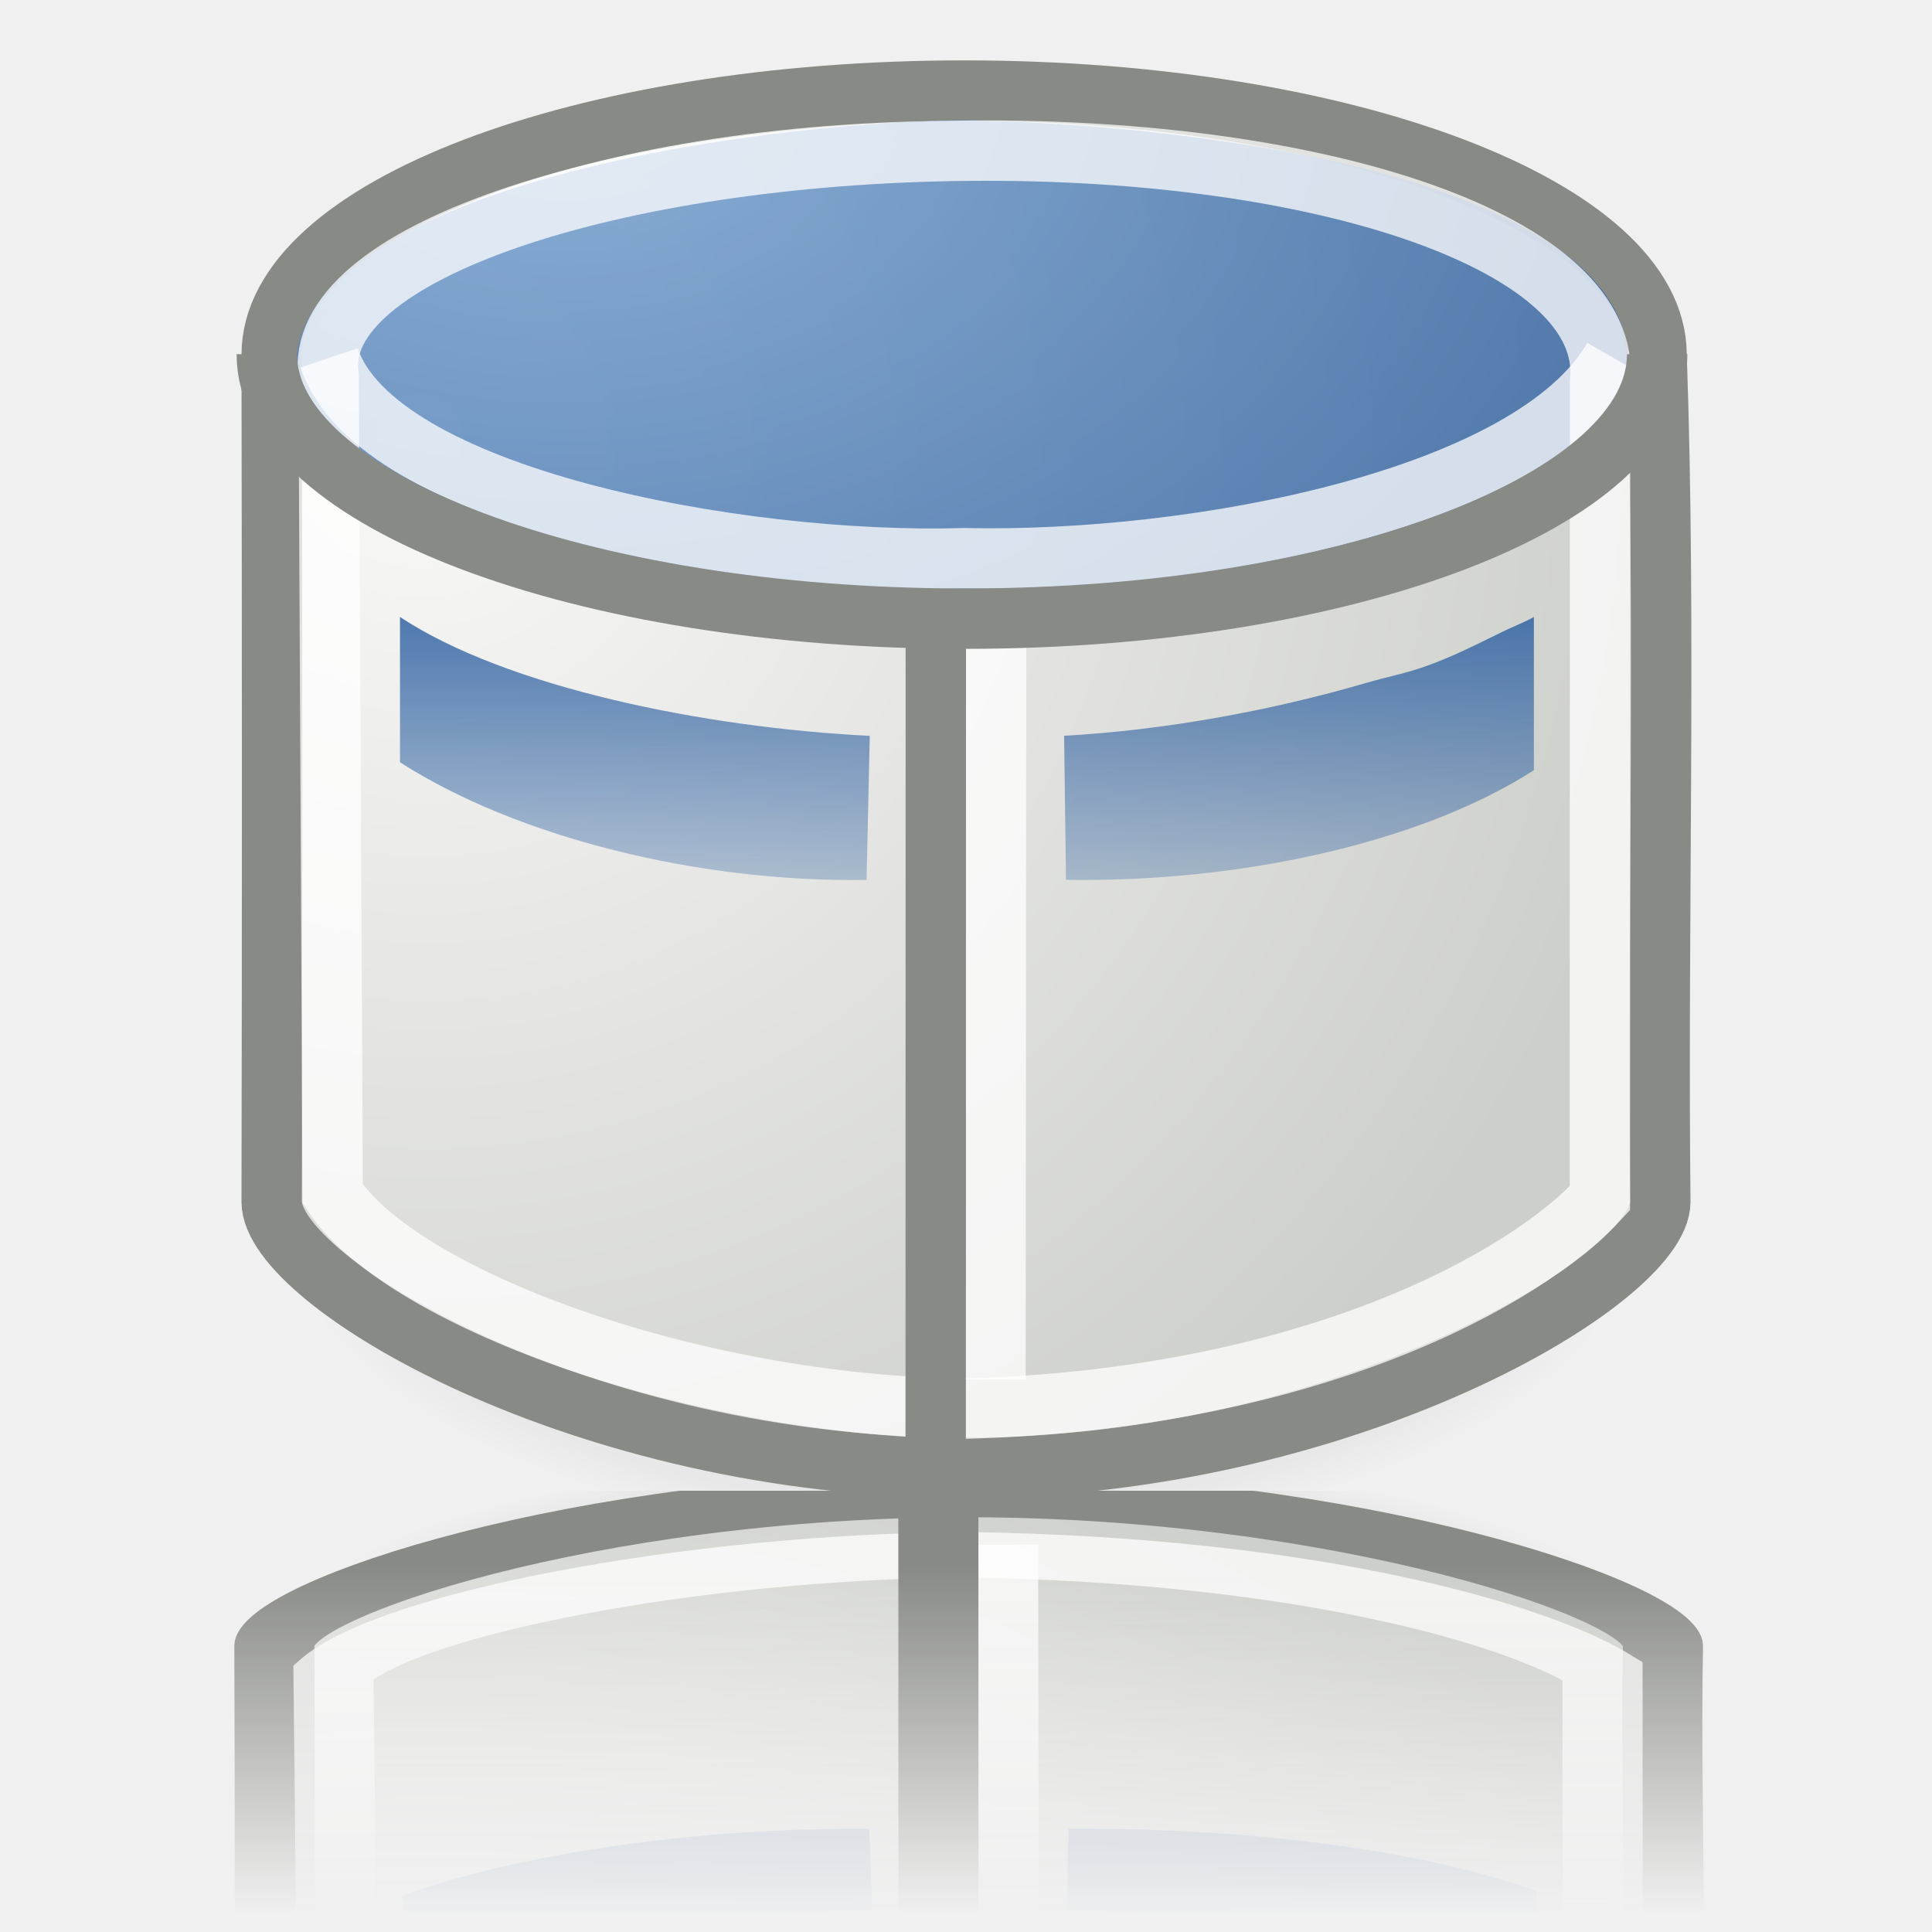
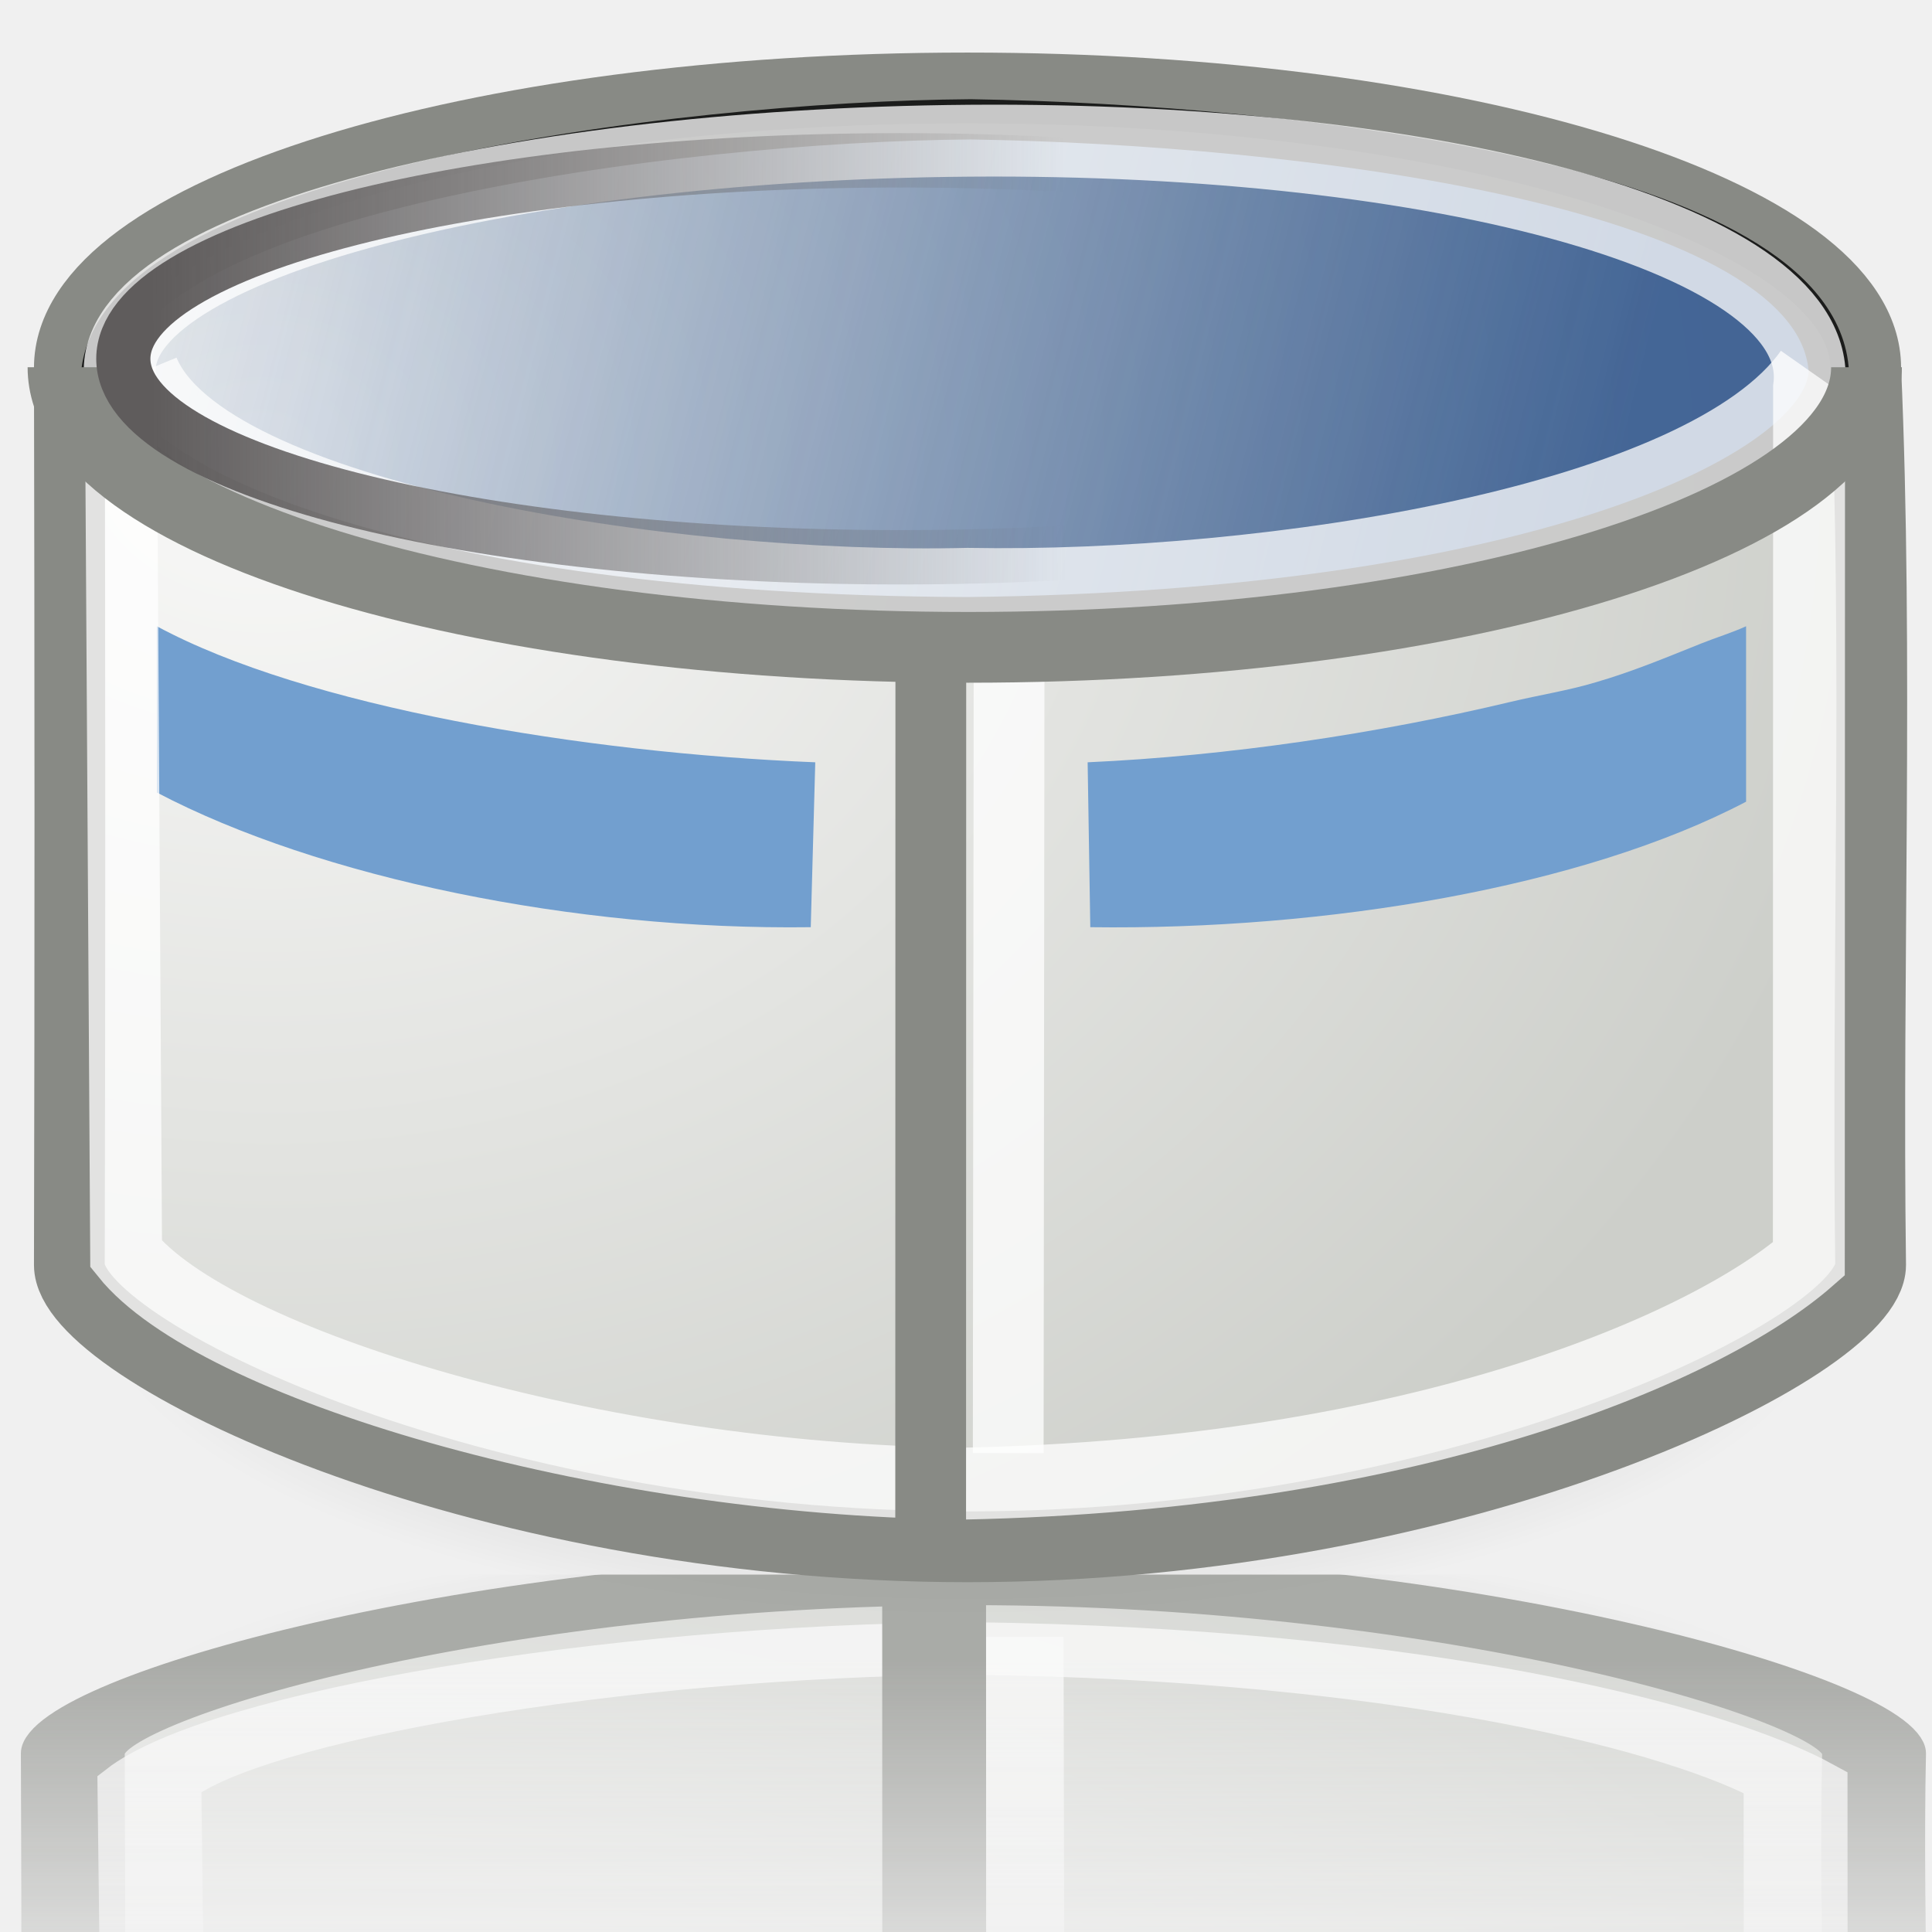
- <svg xmlns="http://www.w3.org/2000/svg" xmlns:xlink="http://www.w3.org/1999/xlink" version="1.0" width="32" height="32" id="svg11300">
+ <svg xmlns="http://www.w3.org/2000/svg" xmlns:xlink="http://www.w3.org/1999/xlink" version="1.0" width="48" height="48" id="svg11300">
  <defs id="defs3">
+     <linearGradient id="linearGradient3771">
+       <stop style="stop-color:#5f5c5c;stop-opacity:1;" offset="0" id="stop3773" />
+       <stop style="stop-color:#5f5c5c;stop-opacity:0;" offset="1" id="stop3775" />
+     </linearGradient>
+     <linearGradient id="linearGradient3800">
+       <stop style="stop-color:#204a87;stop-opacity:1;" offset="0" id="stop3802" />
+       <stop style="stop-color:#204a87;stop-opacity:0;" offset="1" id="stop3804" />
+     </linearGradient>
    <linearGradient id="linearGradient8856">
      <stop id="stop8858" style="stop-color:#ffffff;stop-opacity:1" offset="0" />
      <stop id="stop8860" style="stop-color:#ffffff;stop-opacity:0" offset="1" />
-     </linearGradient>
-     <linearGradient id="linearGradient8777">
-       <stop id="stop8779" style="stop-color:#ffffff;stop-opacity:1" offset="0" />
-       <stop id="stop8781" style="stop-color:#ffffff;stop-opacity:0" offset="1" />
    </linearGradient>
    <linearGradient id="linearGradient6482">
      <stop id="stop6484" style="stop-color:#000000;stop-opacity:1" offset="0" />
      <stop id="stop6486" style="stop-color:#000000;stop-opacity:0" offset="1" />
    </linearGradient>
    <linearGradient id="linearGradient2338">
      <stop id="stop2340" style="stop-color:#3465a4;stop-opacity:1" offset="0" />
      <stop id="stop2342" style="stop-color:#3465a4;stop-opacity:0" offset="1" />
    </linearGradient>
    <linearGradient id="linearGradient3153">
      <stop id="stop3155" style="stop-color:#f9f9f8;stop-opacity:1" offset="0" />
      <stop id="stop3157" style="stop-color:#cdcfca;stop-opacity:1" offset="1" />
    </linearGradient>
-     <linearGradient x1="23.188" y1="33.688" x2="23.188" y2="19.278" id="linearGradient7990" xlink:href="#linearGradient2338" gradientUnits="userSpaceOnUse" gradientTransform="matrix(0.5981982,0,0,0.3030466,2.129118,21.39989)" />
-     <radialGradient cx="8.042" cy="13.534" r="19.677" fx="8.042" fy="13.534" id="radialGradient7993" xlink:href="#linearGradient3153" gradientUnits="userSpaceOnUse" gradientTransform="matrix(0.1591933,-0.5651477,-1.058624,-7.6489055e-2,19.98792,38.15902)" />
-     <linearGradient x1="15.507" y1="23.375" x2="15.5" y2="30.875" id="linearGradient8789" xlink:href="#linearGradient8777" gradientUnits="userSpaceOnUse" />
-     <linearGradient x1="23.188" y1="33.688" x2="23.188" y2="19.278" id="linearGradient8035" xlink:href="#linearGradient2338" gradientUnits="userSpaceOnUse" gradientTransform="matrix(0.5981982,0,0,-0.5670215,2.132604,27.18625)" />
-     <radialGradient cx="13.03" cy="-7.007" r="18.143" fx="13.03" fy="-7.007" id="radialGradient8041" xlink:href="#linearGradient6482" gradientUnits="userSpaceOnUse" gradientTransform="matrix(0.6172318,0,0,0.2935964,7.903437,21.24557)" />
-     <radialGradient cx="8.042" cy="13.534" r="19.677" fx="8.042" fy="13.534" id="radialGradient8844" xlink:href="#linearGradient3153" gradientUnits="userSpaceOnUse" gradientTransform="matrix(0.1591933,1.057431,-1.058624,0.1431164,19.99141,-4.171282)" />
-     <linearGradient x1="23.188" y1="33.688" x2="23.188" y2="19.278" id="linearGradient8805" xlink:href="#linearGradient2338" gradientUnits="userSpaceOnUse" gradientTransform="matrix(-0.5981982,0,0,-0.5670215,29.89273,27.18625)" />
-     <linearGradient x1="23.188" y1="33.688" x2="23.188" y2="19.278" id="linearGradient8814" xlink:href="#linearGradient2338" gradientUnits="userSpaceOnUse" gradientTransform="matrix(0.5981982,0,0,-0.5670215,2.132604,27.18625)" />
    <radialGradient cx="13.03" cy="-7.007" r="18.143" fx="13.03" fy="-7.007" id="radialGradient8848" xlink:href="#linearGradient6482" gradientUnits="userSpaceOnUse" gradientTransform="matrix(0.6172318,0,0,0.2935964,7.903437,21.24557)" />
    <radialGradient cx="8.042" cy="13.534" r="19.677" fx="8.042" fy="13.534" id="radialGradient8850" xlink:href="#linearGradient3153" gradientUnits="userSpaceOnUse" gradientTransform="matrix(0.1591933,1.057431,-1.058624,0.1431164,19.99141,-4.171282)" />
    <linearGradient x1="23.188" y1="33.688" x2="23.188" y2="19.278" id="linearGradient8852" xlink:href="#linearGradient2338" gradientUnits="userSpaceOnUse" gradientTransform="matrix(0.5981982,0,0,-0.5670215,2.132604,27.18625)" />
-     <linearGradient x1="16.263" y1="24.929" x2="16.263" y2="31.47" id="linearGradient8862" xlink:href="#linearGradient8856" gradientUnits="userSpaceOnUse" />
-     <linearGradient x1="16.263" y1="24.929" x2="16.263" y2="31.47" id="linearGradient8868" xlink:href="#linearGradient8856" gradientUnits="userSpaceOnUse" gradientTransform="matrix(1,0,0,1.344064,0.1767767,-55.52182)" />
-     <radialGradient cx="13.03" cy="-7.007" r="18.143" fx="13.03" fy="-7.007" id="radialGradient8876" xlink:href="#linearGradient6482" gradientUnits="userSpaceOnUse" gradientTransform="matrix(0.6172318,0,0,0.2935964,7.903437,21.24557)" />
-     <radialGradient cx="8.042" cy="13.534" r="19.677" fx="8.042" fy="13.534" id="radialGradient8878" xlink:href="#linearGradient3153" gradientUnits="userSpaceOnUse" gradientTransform="matrix(0.1591933,1.057431,-1.058624,0.1431164,19.99141,-4.171282)" />
-     <linearGradient x1="23.188" y1="33.688" x2="23.188" y2="19.278" id="linearGradient8880" xlink:href="#linearGradient2338" gradientUnits="userSpaceOnUse" gradientTransform="matrix(0.5981982,0,0,-0.5670215,2.132604,27.18625)" />
-     <linearGradient x1="16.263" y1="24.929" x2="16.263" y2="30.718" id="linearGradient8885" xlink:href="#linearGradient8856" gradientUnits="userSpaceOnUse" gradientTransform="translate(0.2209709,1.000087)" />
    <linearGradient x1="16.263" y1="24.929" x2="16.263" y2="30.718" id="linearGradient8891" xlink:href="#linearGradient8856" gradientUnits="userSpaceOnUse" gradientTransform="matrix(1,0,0,1.75878,0.1767767,-65.08907)" />
    <mask id="mask8887">
-       <rect width="37.919" height="32.179" x="-2.033" y="-23.421" transform="scale(1,-1)" id="rect8889" style="opacity:1;fill:url(#linearGradient8891);fill-opacity:1;stroke:none" />
+       <rect width="37.919" height="32.179" x="-2.033" y="-23.421" transform="scale(1,-1)" id="rect8889" style="fill:url(#linearGradient8891);fill-opacity:1;stroke:none" />
    </mask>
-     <linearGradient x1="23.188" y1="33.688" x2="23.188" y2="19.278" id="linearGradient8899" xlink:href="#linearGradient2338" gradientUnits="userSpaceOnUse" gradientTransform="matrix(0.5981982,0,0,-0.5670215,2.132604,28.18633)" />
-     <radialGradient cx="8.042" cy="13.534" r="19.677" fx="8.042" fy="13.534" id="radialGradient8902" xlink:href="#linearGradient3153" gradientUnits="userSpaceOnUse" gradientTransform="matrix(0.1591933,1.057431,-1.058624,0.1431164,19.99141,-3.171195)" />
-     <radialGradient cx="13.03" cy="-7.007" r="18.143" fx="13.03" fy="-7.007" id="radialGradient8905" xlink:href="#linearGradient6482" gradientUnits="userSpaceOnUse" gradientTransform="matrix(0.6172318,0,0,0.2935964,7.903437,22.24566)" />
-     <radialGradient cx="22.884" cy="3.796" r="17.312" fx="22.884" fy="3.796" id="radialGradient8739" xlink:href="#linearGradient4055" gradientUnits="userSpaceOnUse" gradientTransform="matrix(-6.7043343e-3,0.9562509,-1.319693,-7.7506266e-3,12.65739,-4.017235)" />
-     <radialGradient cx="8.042" cy="13.534" r="19.677" fx="8.042" fy="13.534" id="radialGradient8734" xlink:href="#linearGradient3153" gradientUnits="userSpaceOnUse" gradientTransform="matrix(0.2982341,2.05881,-1.983235,0.2786465,31.50802,-7.755566)" />
-     <linearGradient x1="23.188" y1="33.688" x2="23.188" y2="19.278" id="linearGradient8731" xlink:href="#linearGradient2338" gradientUnits="userSpaceOnUse" gradientTransform="matrix(1.120971,0,0,-1.103987,-1.950021,51.75719)" />
-     <radialGradient cx="22.884" cy="3.796" r="17.312" fx="22.884" fy="3.796" id="radialGradient7953" xlink:href="#linearGradient8742" gradientUnits="userSpaceOnUse" gradientTransform="matrix(-6.3871756e-3,0.9483445,-1.257263,-7.6865439e-3,12.92291,-20.27823)" />
-     <radialGradient cx="13.03" cy="-7.007" r="18.143" fx="13.03" fy="-7.007" id="radialGradient7945" xlink:href="#linearGradient6482" gradientUnits="userSpaceOnUse" gradientTransform="matrix(1,0,0,0.3954545,0,-4.236042)" />
-     <linearGradient id="linearGradient4055">
-       <stop id="stop4057" style="stop-color:#729fcf;stop-opacity:1" offset="0" />
-       <stop id="stop4059" style="stop-color:#3465a4;stop-opacity:1" offset="1" />
-     </linearGradient>
-     <linearGradient id="linearGradient8742">
-       <stop id="stop8744" style="stop-color:#729fcf;stop-opacity:1" offset="0" />
-       <stop id="stop8746" style="stop-color:#3465a4;stop-opacity:1" offset="1" />
-     </linearGradient>
-     <radialGradient cx="22.884" cy="3.796" r="17.312" fx="22.884" fy="3.796" id="radialGradient9006" xlink:href="#linearGradient8742" gradientUnits="userSpaceOnUse" gradientTransform="matrix(-5.2559763e-3,0.703248,-1.034596,-5.699982e-3,13.41241,-14.74028)" />
-     <linearGradient x1="23.188" y1="33.688" x2="23.188" y2="19.278" id="linearGradient9010" xlink:href="#linearGradient2338" gradientUnits="userSpaceOnUse" gradientTransform="matrix(1.120971,0,0,-1.103987,-5.482733,10.65571)" />
-     <radialGradient cx="8.042" cy="13.534" r="19.677" fx="8.042" fy="13.534" id="radialGradient9013" xlink:href="#linearGradient3153" gradientUnits="userSpaceOnUse" gradientTransform="matrix(0.2982341,2.05881,-1.983235,0.2786465,27.9753,-48.85704)" />
-     <radialGradient cx="22.884" cy="3.796" r="17.312" fx="22.884" fy="3.796" id="radialGradient9016" xlink:href="#linearGradient4055" gradientUnits="userSpaceOnUse" gradientTransform="matrix(-6.7043343e-3,0.9562509,-1.319693,-7.7506266e-3,9.124675,-45.11871)" />
+     <radialGradient cx="8.042" cy="13.534" r="19.677" fx="8.042" fy="13.534" id="radialGradient8902" xlink:href="#linearGradient3153" gradientUnits="userSpaceOnUse" gradientTransform="matrix(0.3097445,1.680092,-2.059779,0.2273895,31.86484,-5.236782)" />
+     <radialGradient cx="13.03" cy="-7.007" r="18.143" fx="13.03" fy="-7.007" id="radialGradient8905" xlink:href="#linearGradient6482" gradientUnits="userSpaceOnUse" gradientTransform="matrix(1.200956,0,0,0.4664787,8.345108,35.14662)" />
+     <linearGradient xlink:href="#linearGradient3800" id="linearGradient3806" x1="24.43" y1="6.765" x2="3.534" y2="2.481" gradientUnits="userSpaceOnUse" gradientTransform="matrix(1.945713,0,0,1.588843,-7.032714,-0.1982485)" />
+     <linearGradient xlink:href="#linearGradient3771" id="linearGradient3777" x1="2.288" y1="6.436" x2="25.41" y2="6.364" gradientUnits="userSpaceOnUse" />
  </defs>
-   <path d="m 27.145,20.188 c 0,2.942 -5.014,5.327 -11.199,5.327 -6.185,0 -11.199,-2.385 -11.199,-5.327 0,-2.942 5.014,-5.327 11.199,-5.327 6.185,0 11.199,2.385 11.199,5.327 z" id="path5511" style="opacity:0.3;fill:url(#radialGradient8905);fill-opacity:1;fill-rule:evenodd;stroke:none" />
-   <path d="m 15.969,1.5 c -6.33,0 -11.469,1.957 -11.469,4.375 0.008,4.639 0.01,9.365 0,14.031 0,1.323 5.139,4.406 11.469,4.406 6.33,0 11.531,-3.126 11.531,-4.406 -0.05,-4.615 0.098,-9.552 -0.062,-14.031 0,-2.418 -5.139,-4.375 -11.469,-4.375 z" id="rect2370" style="fill:url(#radialGradient8902);fill-opacity:1;fill-rule:evenodd;stroke:#888a85;stroke-width:1;stroke-linecap:butt;stroke-linejoin:miter;stroke-miterlimit:4;stroke-opacity:1;stroke-dasharray:none;stroke-dashoffset:0" />
-   <path d="m 6.625,10.219 0,2.406 c 1.922,1.236 4.935,1.995 7.728,1.949 L 14.406,12.188 C 11.662,12.052 8.384,11.382 6.625,10.219 z m 18.781,0 c -0.168,0.094 -0.357,0.165 -0.531,0.25 -0.407,0.199 -0.815,0.409 -1.25,0.562 -0.315,0.117 -0.661,0.182 -1,0.281 -1.572,0.46 -3.345,0.783 -5,0.875 l 0.031,2.386 c 2.793,0.046 5.828,-0.581 7.75,-1.816 z" id="path11448" style="fill:url(#linearGradient8899);fill-opacity:1;fill-rule:evenodd;stroke:none" />
-   <path d="M 16.499,10.719 16.488,22.847" id="path18255" style="fill:none;stroke:#ffffff;stroke-width:1;stroke-linecap:butt;stroke-linejoin:miter;stroke-miterlimit:4;stroke-opacity:0.752;stroke-dasharray:none" />
-   <path d="M 4.902,6.048 C 4.938,7.667 8.768,9.744 15.967,9.775 23.122,9.679 26.881,7.539 26.968,5.951 26.846,3.018 20.157,2.072 16.011,1.991 12.303,2.022 4.992,3.139 4.902,6.048 z" id="path3668" style="opacity:0.8;fill:url(#radialGradient9006);fill-opacity:1;fill-rule:evenodd;stroke:none" />
-   <path d="M 16.031,2.496 C 10.157,2.553 5.136,4.202 5.443,6.233 L 5.51,19.771 c 1.093,1.694 5.853,3.493 10.425,3.562 5.749,-0.144 9.342,-2.153 10.564,-3.486 L 26.502,6.328 C 26.744,4.046 21.922,2.439 16.031,2.496 z" id="path8463" style="fill:none;stroke:#ffffff;stroke-width:1;stroke-linecap:butt;stroke-linejoin:miter;stroke-miterlimit:4;stroke-opacity:0.752;stroke-dashoffset:0" />
-   <path d="M 15.5,10.62 15.498,24.47" id="path9436" style="fill:none;stroke:#888a85;stroke-width:1;stroke-linecap:butt;stroke-linejoin:miter;stroke-miterlimit:4;stroke-opacity:1;stroke-dasharray:none" />
-   <path d="M 5.451,5.928 C 6.225,8.23 12.21,9.358 15.97,9.246 19.819,9.33 25.384,8.265 26.724,5.928" id="path17284" style="fill:none;stroke:#ffffff;stroke-width:1;stroke-linecap:butt;stroke-linejoin:miter;stroke-miterlimit:4;stroke-opacity:0.752;stroke-dasharray:none" />
-   <path d="m 27.448,5.867 c 0,2.418 -5.138,4.38 -11.468,4.38 -6.33,0 -11.561,-1.962 -11.561,-4.38" id="path8027" style="fill:none;stroke:#888a85;stroke-width:1;stroke-miterlimit:4;stroke-opacity:1" />
-   <g transform="matrix(1,0,0,-0.5685758,4.419423e-2,38.00816)" mask="url(#mask8887)" id="g8830">
-     <path d="m 27.145,19.188 c 0,2.942 -5.014,5.327 -11.199,5.327 C 9.761,24.515 4.747,22.13 4.747,19.188 c 0,-2.942 5.014,-5.327 11.199,-5.327 6.185,0 11.199,2.385 11.199,5.327 z" id="path8832" style="opacity:0.3;fill:url(#radialGradient8848);fill-opacity:1;fill-rule:evenodd;stroke:none" />
+   <path d="m 45.783,31.878 c 0,4.674 -9.755,8.463 -21.789,8.463 -12.034,0 -21.789,-3.789 -21.789,-8.463 0,-4.674 9.755,-8.463 21.789,-8.463 12.034,0 21.789,3.789 21.789,8.463 z" id="path5511" style="opacity:0.3;fill:url(#radialGradient8905);fill-opacity:1;fill-rule:evenodd;stroke:none" />
+   <path d="m 24.038,2.185 c -12.317,0 -22.315,3.11 -22.315,6.951 0.016,7.371 0.019,14.88 0,22.293 0,2.102 9.998,7.001 22.315,7.001 12.317,0 22.437,-4.966 22.437,-7.001 -0.097,-7.333 0.192,-15.177 -0.122,-22.293 0,-3.842 -9.998,-6.951 -22.315,-6.951 z" id="rect2370" style="fill:url(#radialGradient8902);fill-opacity:1;fill-rule:evenodd;stroke:#888a85;stroke-width:1.758;stroke-linecap:butt;stroke-linejoin:miter;stroke-miterlimit:4;stroke-opacity:1;stroke-dasharray:none;stroke-dashoffset:0" />
+   <path d="m 3.897,15.559 0,4.131 C 7.937,21.811 14.272,23.115 20.143,23.036 L 20.255,18.939 C 14.487,18.707 7.594,17.556 3.897,15.559 z m 39.484,0 c -0.353,0.162 -0.751,0.282 -1.117,0.429 -0.855,0.342 -1.712,0.702 -2.628,0.966 -0.662,0.2 -1.39,0.313 -2.102,0.483 -3.306,0.79 -7.032,1.345 -10.512,1.502 l 0.066,4.097 c 5.872,0.079 12.252,-0.997 16.293,-3.118 z" id="path11448" style="fill:#729fcf;fill-opacity:1;fill-rule:evenodd;stroke:none" />
+   <path d="m 25.07,16.832 -0.021,19.27" id="path18255" style="fill:none;stroke:#ffffff;stroke-width:1.758;stroke-linecap:butt;stroke-linejoin:miter;stroke-miterlimit:4;stroke-opacity:0.752;stroke-dasharray:none" />
+   <path d="m 2.505,9.412 c 0.07,2.572 7.522,5.871 21.529,5.921 C 37.955,15.18 45.269,11.779 45.438,9.257 45.201,4.596 32.188,3.093 24.12,2.965 16.905,3.015 2.68,4.79 2.505,9.412 z" id="path3668" style="opacity:0.8;fill:url(#linearGradient3806);fill-opacity:1;fill-rule:evenodd;stroke:#000000;stroke-opacity:1" />
+   <path d="M 24.091,3.496 C 12.389,3.588 2.389,6.227 3.001,9.479 l 0.133,21.678 c 2.177,2.713 11.658,5.593 20.765,5.704 11.45,-0.231 18.609,-3.447 21.041,-5.582 l 0.006,-21.648 C 45.429,5.977 35.823,3.404 24.091,3.496 z" id="path8463" style="fill:none;stroke:#ffffff;stroke-width:1.786;stroke-linecap:butt;stroke-linejoin:miter;stroke-miterlimit:4;stroke-opacity:0.752;stroke-dashoffset:0" />
+   <path d="m 23.126,16.675 -0.004,22.006" id="path9436" style="fill:none;stroke:#888a85;stroke-width:1.758;stroke-linecap:butt;stroke-linejoin:miter;stroke-miterlimit:4;stroke-opacity:1;stroke-dasharray:none" />
+   <path d="M 3.573,9.22 C 5.079,12.879 16.725,14.67 24.04,14.491 31.529,14.626 42.358,12.934 44.965,9.22" id="path17284" style="fill:none;stroke:#ffffff;stroke-width:1.758;stroke-linecap:butt;stroke-linejoin:miter;stroke-miterlimit:4;stroke-opacity:0.752;stroke-dasharray:none" />
+   <path d="m 46.373,9.124 c 0,3.842 -9.996,6.959 -22.313,6.959 -12.317,0 -22.495,-3.118 -22.495,-6.959" id="path8027" style="fill:none;stroke:#888a85;stroke-width:1.758;stroke-miterlimit:4;stroke-opacity:1" />
+   <g transform="matrix(1.945713,0,0,-0.9834831,-6.946725,62.15455)" mask="url(#mask8887)" id="g8830" style="opacity:0.677">
+     <path d="m 27.145,19.188 c 0,2.942 -5.014,5.327 -11.199,5.327 -6.185,0 -11.199,-2.385 -11.199,-5.327 0,-2.942 5.014,-5.327 11.199,-5.327 6.185,0 11.199,2.385 11.199,5.327 z" id="path8832" style="opacity:0.3;fill:url(#radialGradient8848);fill-opacity:1;fill-rule:evenodd;stroke:none" />
    <path d="M 15.969,0.5 C 9.639,0.5 4.5,2.457 4.5,4.875 c 0.008,4.639 0.01,9.365 0,14.031 0,1.323 5.139,4.406 11.469,4.406 C 22.299,23.312 27.5,20.187 27.5,18.906 27.45,14.291 27.598,9.354 27.438,4.875 27.438,2.457 22.299,0.5 15.969,0.5 z" id="path8834" style="fill:url(#radialGradient8850);fill-opacity:1;fill-rule:evenodd;stroke:#888a85;stroke-width:1.326;stroke-linecap:butt;stroke-linejoin:miter;stroke-miterlimit:4;stroke-opacity:1;stroke-dasharray:none;stroke-dashoffset:0" />
    <path d="m 6.625,9.219 0,2.406 c 1.922,1.236 4.935,1.995 7.728,1.949 L 14.406,11.188 C 11.662,11.052 8.384,10.382 6.625,9.219 z m 18.781,0 c -0.168,0.094 -0.357,0.165 -0.531,0.25 -0.407,0.199 -0.815,0.409 -1.25,0.562 -0.315,0.117 -0.661,0.182 -1,0.281 -1.572,0.46 -3.345,0.783 -5,0.875 l 0.031,2.386 c 2.793,0.046 5.828,-0.581 7.75,-1.816 z" id="path8836" style="fill:url(#linearGradient8852);fill-opacity:1;fill-rule:evenodd;stroke:none" />
    <path d="M 16.499,9.719 16.488,21.847" id="path8838" style="fill:none;stroke:#ffffff;stroke-width:1.326;stroke-linecap:butt;stroke-linejoin:miter;stroke-miterlimit:4;stroke-opacity:0.752;stroke-dasharray:none" />
-     <path d="M 16,2.298 C 10,2.309 5.526,3.948 5.552,5.948 L 5.479,18.134 c 1.093,1.694 5.884,3.354 10.456,3.423 5.749,-0.144 9.342,-2.056 10.564,-3.389 L 26.502,5.829 C 26.509,3.765 22,2.288 16,2.298 z" id="path8840" style="fill:none;stroke:#ffffff;stroke-width:1.326;stroke-linecap:butt;stroke-linejoin:miter;stroke-miterlimit:4;stroke-opacity:0.752;stroke-dashoffset:0" />
-     <path d="M 15.5,9.62 15.498,23.47" id="path8842" style="fill:none;stroke:#888a85;stroke-width:1.326;stroke-linecap:butt;stroke-linejoin:miter;stroke-miterlimit:4;stroke-opacity:1;stroke-dasharray:none" />
+     <path d="M 16,2.298 C 10,2.309 5.526,3.948 5.552,5.948 l -0.074,12.186 c 1.093,1.694 5.884,3.354 10.456,3.423 5.749,-0.144 9.342,-2.056 10.564,-3.389 l 0.003,-12.34 C 26.509,3.765 22,2.288 16,2.298 z" id="path8840" style="fill:none;stroke:#ffffff;stroke-width:1.326;stroke-linecap:butt;stroke-linejoin:miter;stroke-miterlimit:4;stroke-opacity:0.752;stroke-dashoffset:0" />
+     <path d="m 15.5,9.62 -0.002,13.85" id="path8842" style="fill:none;stroke:#888a85;stroke-width:1.326;stroke-linecap:butt;stroke-linejoin:miter;stroke-miterlimit:4;stroke-opacity:1;stroke-dasharray:none" />
    <path d="M 5.451,4.928 C 6.225,7.23 12.21,8.358 15.97,8.245 19.819,8.33 25.384,7.265 26.724,4.928" id="path8844" style="fill:none;stroke:#ffffff;stroke-width:1.326;stroke-linecap:butt;stroke-linejoin:miter;stroke-miterlimit:4;stroke-opacity:0.752;stroke-dasharray:none" />
    <path d="m 27.498,14.357 c 0,2.888 -5.901,5.232 -13.171,5.232 -7.27,0 -13.171,-2.344 -13.171,-5.232" transform="matrix(0.8706698,0,0,0.8372093,3.505937,-7.152807)" id="path8846" style="fill:none;stroke:#888a85;stroke-width:1.553;stroke-miterlimit:4;stroke-opacity:1" />
  </g>
+   <path style="fill:none;stroke:url(#linearGradient3777);stroke-width:1.37;stroke-miterlimit:4;stroke-opacity:1;stroke-dasharray:none" id="path3761" d="m 40.872,7.271 a 19.65,5.002 0 1 1 -39.3,0 19.65,5.002 0 1 1 39.3,0 z" transform="matrix(0.9822609,0,0,0.9858107,1.519742,1.746631)" />
</svg>
